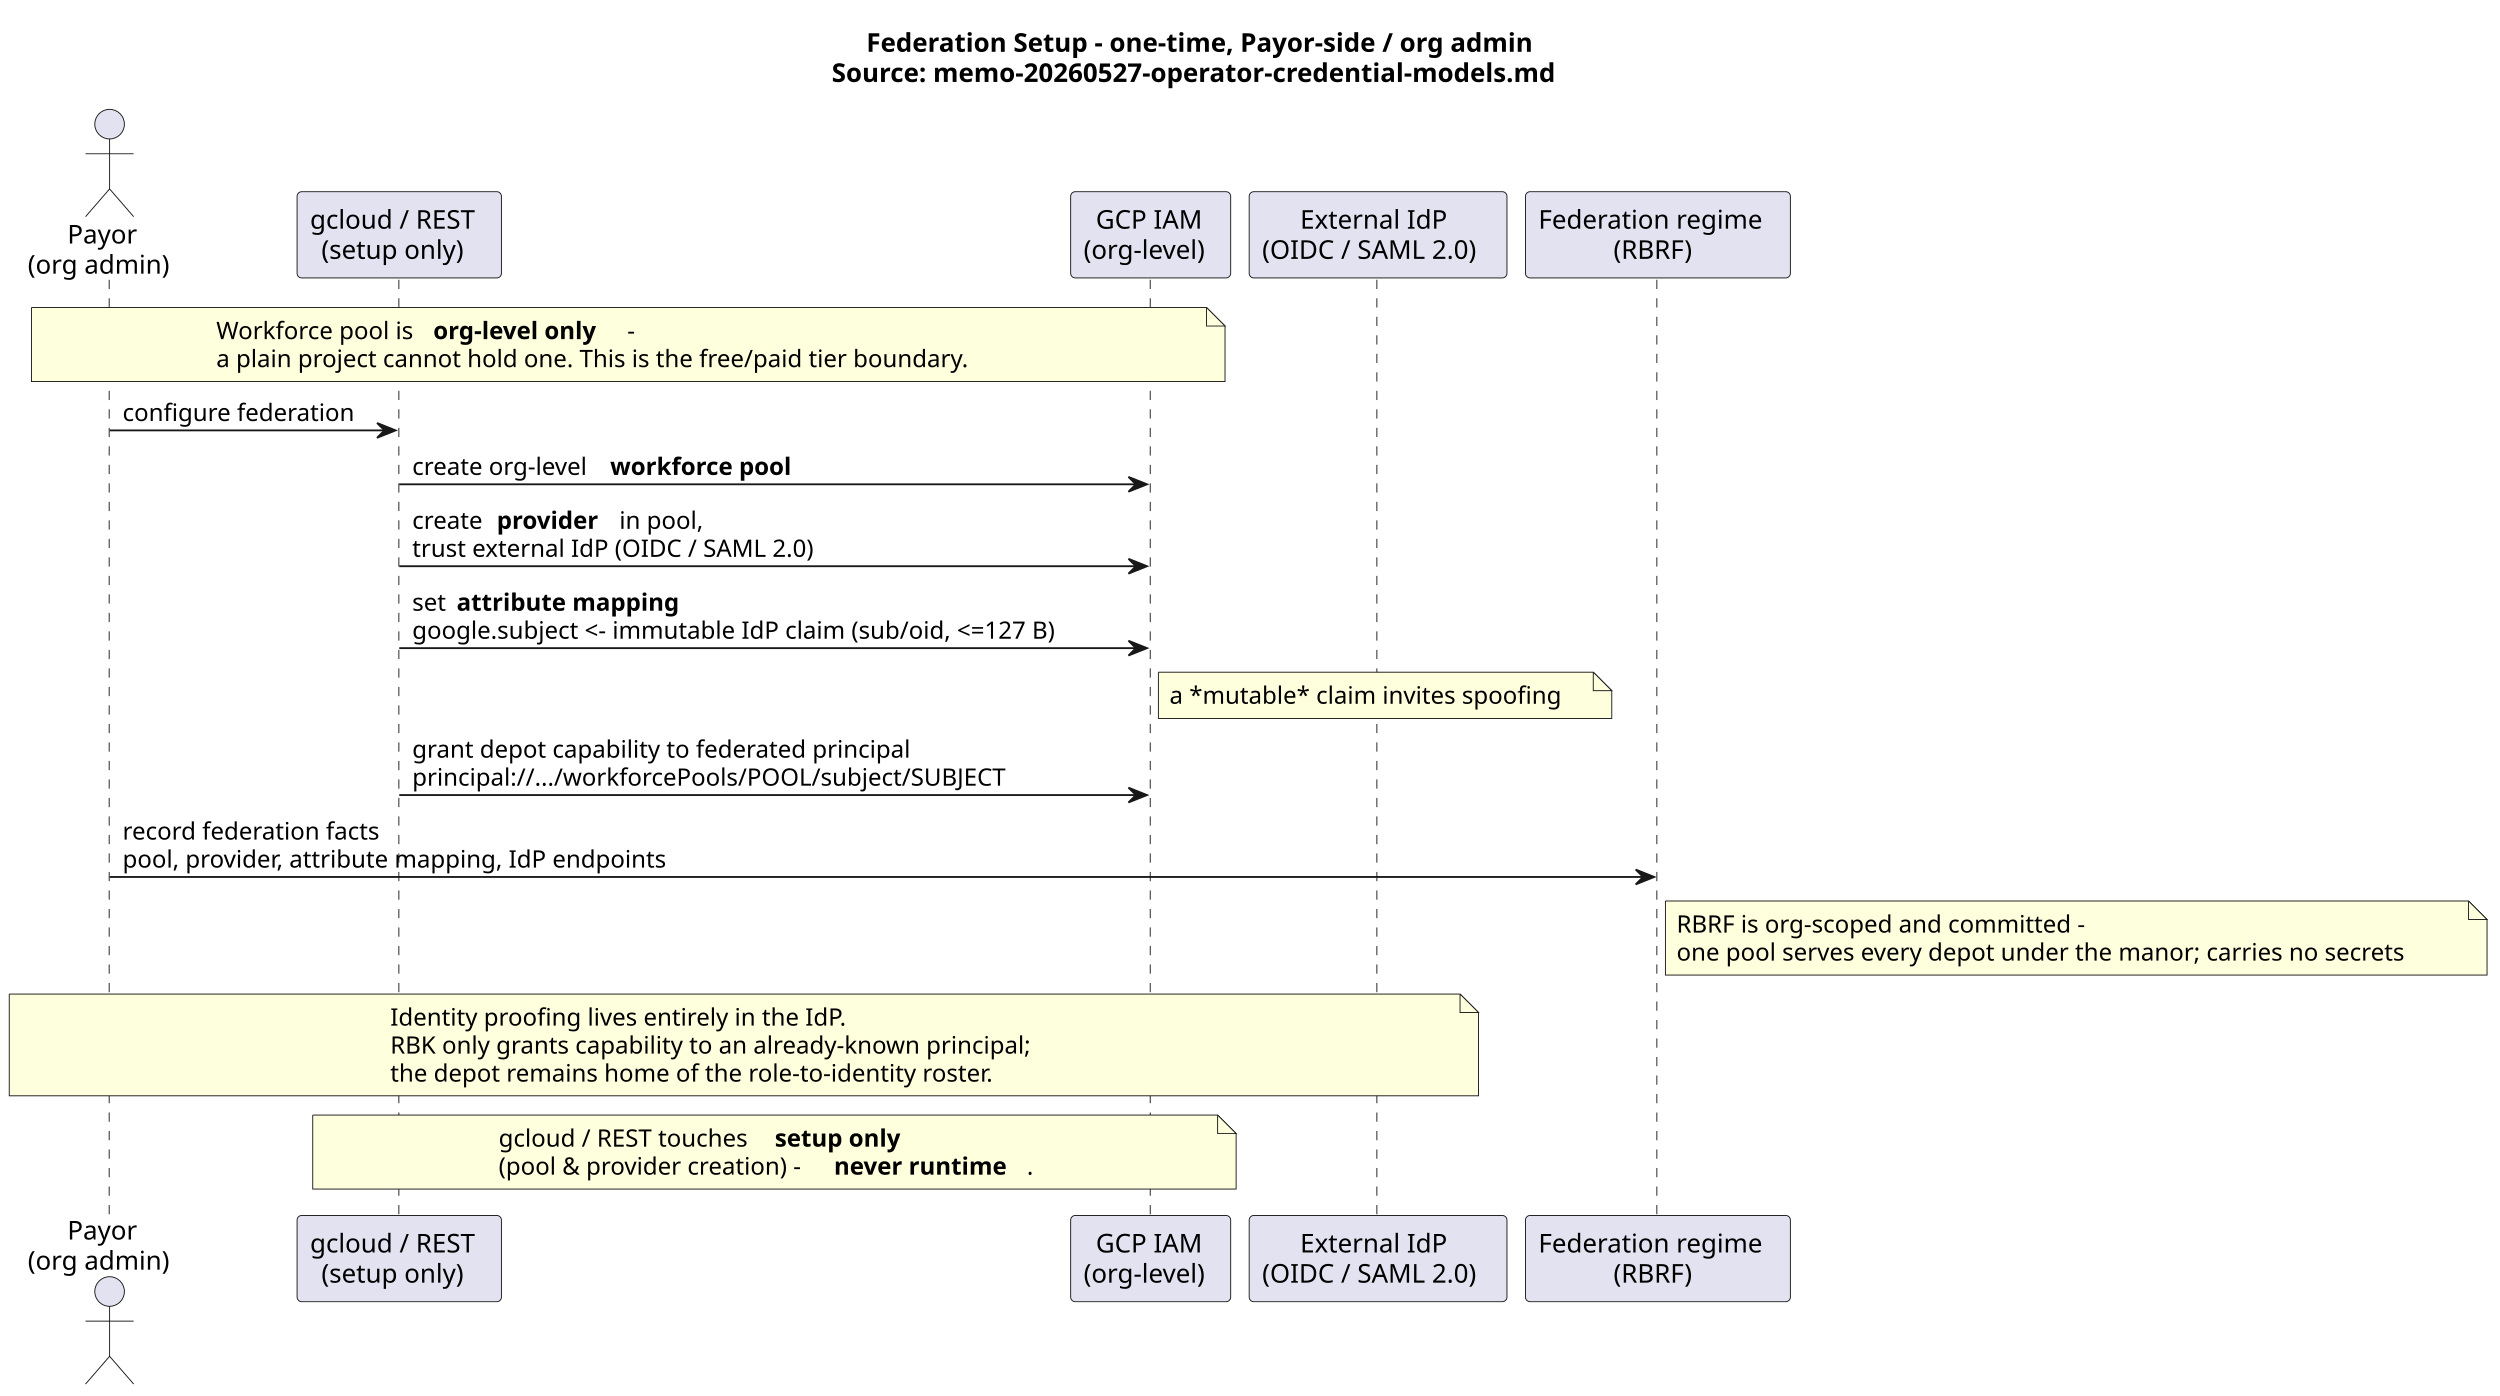
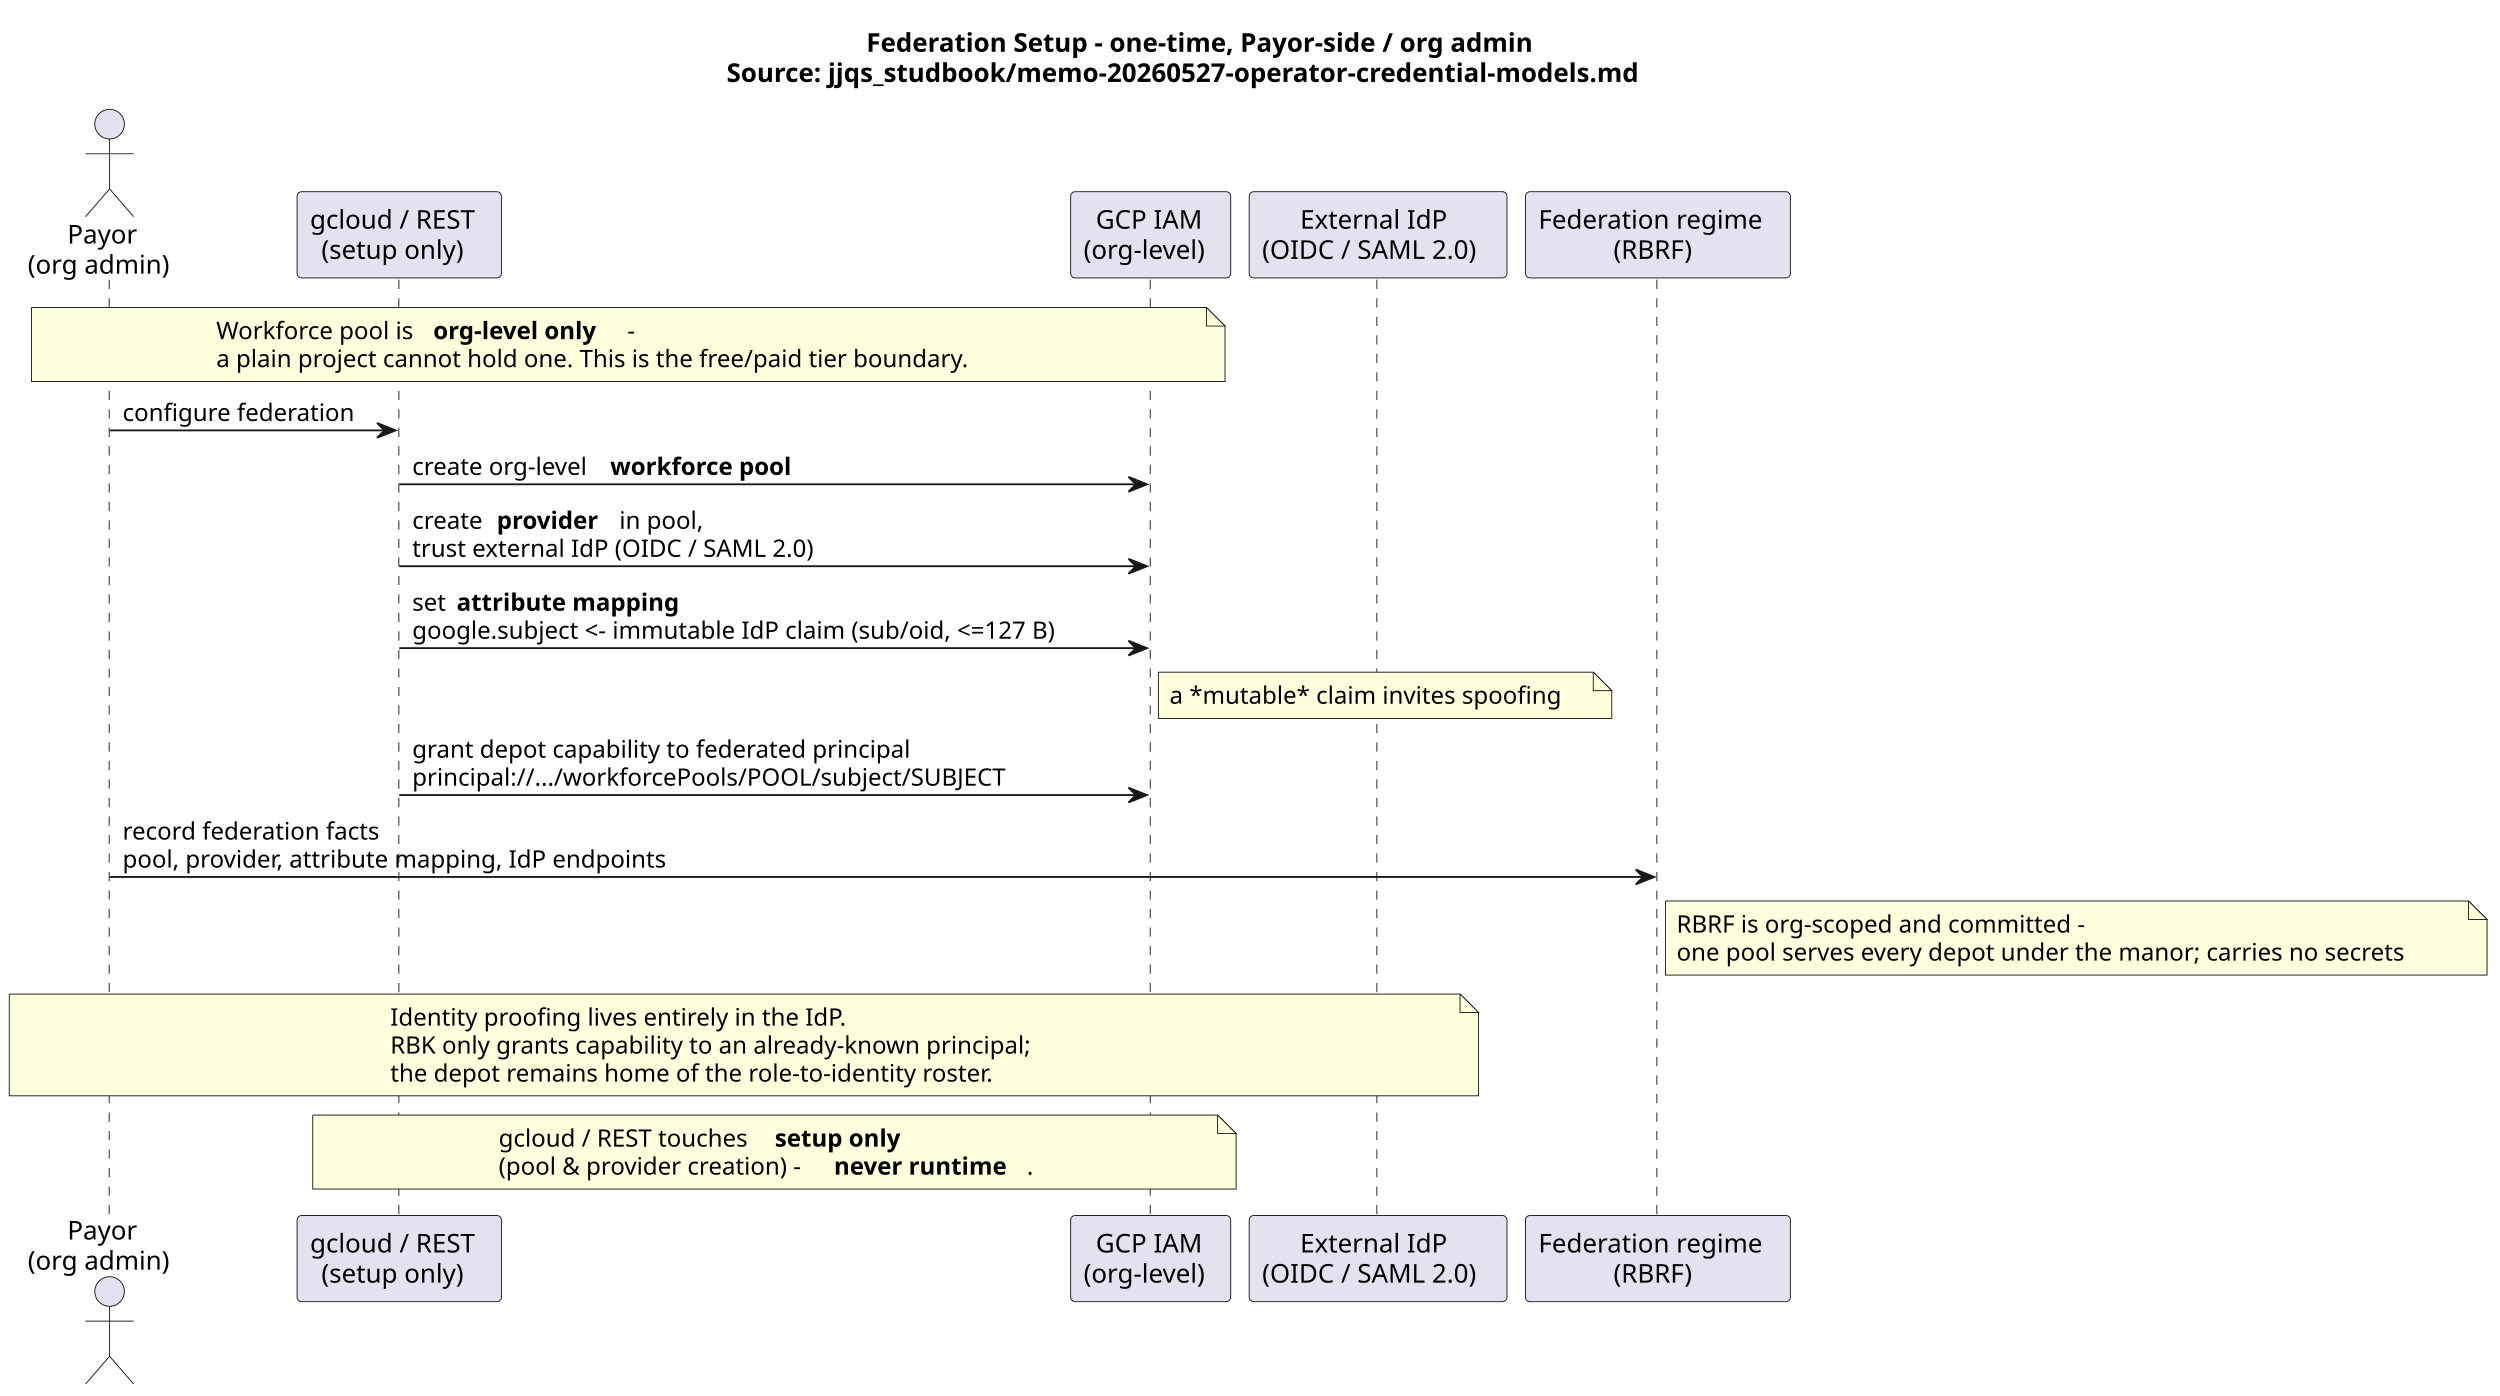
<svg xmlns="http://www.w3.org/2000/svg" contentStyleType="text/css" data-diagram-type="SEQUENCE" height="754px" preserveAspectRatio="none" style="width:1351px;height:754px;background:#FFFFFF;" version="1.1" viewBox="0 0 1351 754" width="1351px" zoomAndPan="magnify">
  <defs />
  <g>
    <text fill="#000000" font-family="sans-serif" font-size="14" font-weight="bold" lengthAdjust="spacing" textLength="412.269" x="468.171" y="27.995">Federation Setup - one-time, Payor-side / org admin</text>
-     <text fill="#000000" font-family="sans-serif" font-size="14" font-weight="bold" lengthAdjust="spacing" textLength="449.702" x="449.454" y="44.292">Source: memo-20260527-operator-credential-models.md</text>
+     <text fill="#000000" font-family="sans-serif" font-size="14" font-weight="bold" lengthAdjust="spacing" textLength="563.35" x="392.631" y="44.292">Source: jjqs_studbook/memo-20260527-operator-credential-models.md</text>
    <g class="participant-lifeline" data-entity-uid="part1" data-qualified-name="PAYOR" id="part1-lifeline">
      <g>
        <rect fill="#000000" fill-opacity="0" height="506.656" width="8" x="55.224" y="151.188" />
        <line style="stroke:#181818;stroke-width:0.5;stroke-dasharray:5,5;" x1="59" x2="59" y1="151.188" y2="657.844" />
      </g>
    </g>
    <g class="participant-lifeline" data-entity-uid="part2" data-qualified-name="SETUP" id="part2-lifeline">
      <g>
        <rect fill="#000000" fill-opacity="0" height="506.656" width="8" x="211.757" y="151.188" />
        <line style="stroke:#181818;stroke-width:0.5;stroke-dasharray:5,5;" x1="215.543" x2="215.543" y1="151.188" y2="657.844" />
      </g>
    </g>
    <g class="participant-lifeline" data-entity-uid="part3" data-qualified-name="IAM" id="part3-lifeline">
      <g>
        <rect fill="#000000" fill-opacity="0" height="506.656" width="8" x="617.822" y="151.188" />
        <line style="stroke:#181818;stroke-width:0.5;stroke-dasharray:5,5;" x1="621.585" x2="621.585" y1="151.188" y2="657.844" />
      </g>
    </g>
    <g class="participant-lifeline" data-entity-uid="part4" data-qualified-name="IDP" id="part4-lifeline">
      <g>
        <rect fill="#000000" fill-opacity="0" height="506.656" width="8" x="740.711" y="151.188" />
        <line style="stroke:#181818;stroke-width:0.5;stroke-dasharray:5,5;" x1="744.06" x2="744.06" y1="151.188" y2="657.844" />
      </g>
    </g>
    <g class="participant-lifeline" data-entity-uid="part5" data-qualified-name="RBRF" id="part5-lifeline">
      <g>
        <rect fill="#000000" fill-opacity="0" height="506.656" width="8" x="891.945" y="151.188" />
        <line style="stroke:#181818;stroke-width:0.5;stroke-dasharray:5,5;" x1="895.362" x2="895.362" y1="151.188" y2="657.844" />
      </g>
    </g>
    <g class="participant participant-head" data-entity-uid="part1" data-qualified-name="PAYOR" id="part1-head">
      <text fill="#000000" font-family="sans-serif" font-size="14" lengthAdjust="spacing" textLength="39.628" x="36.41" y="131.589">Payor</text>
      <text fill="#000000" font-family="sans-serif" font-size="14" lengthAdjust="spacing" textLength="82.448" x="15" y="147.886">(org admin)</text>
      <ellipse cx="59.224" cy="67.094" fill="#E2E2F0" rx="8" ry="8" style="stroke:#181818;stroke-width:0.5;" />
      <path d="M59.224,75.094 L59.224,102.094 M46.224,83.094 L72.224,83.094 M59.224,102.094 L46.224,117.094 M59.224,102.094 L72.224,117.094" fill="none" style="stroke:#181818;stroke-width:0.5;" />
    </g>
    <g class="participant participant-tail" data-entity-uid="part1" data-qualified-name="PAYOR" id="part1-tail">
      <text fill="#000000" font-family="sans-serif" font-size="14" lengthAdjust="spacing" textLength="39.628" x="36.41" y="669.839">Payor</text>
      <text fill="#000000" font-family="sans-serif" font-size="14" lengthAdjust="spacing" textLength="82.448" x="15" y="686.136">(org admin)</text>
      <ellipse cx="59.224" cy="697.938" fill="#E2E2F0" rx="8" ry="8" style="stroke:#181818;stroke-width:0.5;" />
      <path d="M59.224,705.938 L59.224,732.938 M46.224,713.938 L72.224,713.938 M59.224,732.938 L46.224,747.938 M59.224,732.938 L72.224,747.938" fill="none" style="stroke:#181818;stroke-width:0.5;" />
    </g>
    <g class="participant participant-head" data-entity-uid="part2" data-qualified-name="SETUP" id="part2-head">
      <rect fill="#E2E2F0" height="46.594" rx="2.5" ry="2.5" style="stroke:#181818;stroke-width:0.5;" width="110.428" x="160.543" y="103.594" />
      <text fill="#000000" font-family="sans-serif" font-size="14" lengthAdjust="spacing" textLength="96.428" x="167.543" y="123.589">gcloud / REST</text>
      <text fill="#000000" font-family="sans-serif" font-size="14" lengthAdjust="spacing" textLength="84.144" x="173.685" y="139.886">(setup only)</text>
    </g>
    <g class="participant participant-tail" data-entity-uid="part2" data-qualified-name="SETUP" id="part2-tail">
      <rect fill="#E2E2F0" height="46.594" rx="2.5" ry="2.5" style="stroke:#181818;stroke-width:0.5;" width="110.428" x="160.543" y="656.844" />
      <text fill="#000000" font-family="sans-serif" font-size="14" lengthAdjust="spacing" textLength="96.428" x="167.543" y="676.839">gcloud / REST</text>
      <text fill="#000000" font-family="sans-serif" font-size="14" lengthAdjust="spacing" textLength="84.144" x="173.685" y="693.136">(setup only)</text>
    </g>
    <g class="participant participant-head" data-entity-uid="part3" data-qualified-name="IAM" id="part3-head">
      <rect fill="#E2E2F0" height="46.594" rx="2.5" ry="2.5" style="stroke:#181818;stroke-width:0.5;" width="86.475" x="578.585" y="103.594" />
      <text fill="#000000" font-family="sans-serif" font-size="14" lengthAdjust="spacing" textLength="59.302" x="592.171" y="123.589">GCP IAM</text>
      <text fill="#000000" font-family="sans-serif" font-size="14" lengthAdjust="spacing" textLength="72.475" x="585.585" y="139.886">(org-level)</text>
    </g>
    <g class="participant participant-tail" data-entity-uid="part3" data-qualified-name="IAM" id="part3-tail">
      <rect fill="#E2E2F0" height="46.594" rx="2.5" ry="2.5" style="stroke:#181818;stroke-width:0.5;" width="86.475" x="578.585" y="656.844" />
      <text fill="#000000" font-family="sans-serif" font-size="14" lengthAdjust="spacing" textLength="59.302" x="592.171" y="676.839">GCP IAM</text>
      <text fill="#000000" font-family="sans-serif" font-size="14" lengthAdjust="spacing" textLength="72.475" x="585.585" y="693.136">(org-level)</text>
    </g>
    <g class="participant participant-head" data-entity-uid="part4" data-qualified-name="IDP" id="part4-head">
      <rect fill="#E2E2F0" height="46.594" rx="2.5" ry="2.5" style="stroke:#181818;stroke-width:0.5;" width="139.303" x="675.06" y="103.594" />
      <text fill="#000000" font-family="sans-serif" font-size="14" lengthAdjust="spacing" textLength="84.239" x="702.591" y="123.589">External IdP</text>
      <text fill="#000000" font-family="sans-serif" font-size="14" lengthAdjust="spacing" textLength="125.303" x="682.06" y="139.886">(OIDC / SAML 2.0)</text>
    </g>
    <g class="participant participant-tail" data-entity-uid="part4" data-qualified-name="IDP" id="part4-tail">
      <rect fill="#E2E2F0" height="46.594" rx="2.5" ry="2.5" style="stroke:#181818;stroke-width:0.5;" width="139.303" x="675.06" y="656.844" />
      <text fill="#000000" font-family="sans-serif" font-size="14" lengthAdjust="spacing" textLength="84.239" x="702.591" y="676.839">External IdP</text>
      <text fill="#000000" font-family="sans-serif" font-size="14" lengthAdjust="spacing" textLength="125.303" x="682.06" y="693.136">(OIDC / SAML 2.0)</text>
    </g>
    <g class="participant participant-head" data-entity-uid="part5" data-qualified-name="RBRF" id="part5-head">
      <rect fill="#E2E2F0" height="46.594" rx="2.5" ry="2.5" style="stroke:#181818;stroke-width:0.5;" width="143.165" x="824.362" y="103.594" />
      <text fill="#000000" font-family="sans-serif" font-size="14" lengthAdjust="spacing" textLength="129.165" x="831.362" y="123.589">Federation regime</text>
      <text fill="#000000" font-family="sans-serif" font-size="14" lengthAdjust="spacing" textLength="48.036" x="871.927" y="139.886">(RBRF)</text>
    </g>
    <g class="participant participant-tail" data-entity-uid="part5" data-qualified-name="RBRF" id="part5-tail">
      <rect fill="#E2E2F0" height="46.594" rx="2.5" ry="2.5" style="stroke:#181818;stroke-width:0.5;" width="143.165" x="824.362" y="656.844" />
      <text fill="#000000" font-family="sans-serif" font-size="14" lengthAdjust="spacing" textLength="129.165" x="831.362" y="676.839">Federation regime</text>
      <text fill="#000000" font-family="sans-serif" font-size="14" lengthAdjust="spacing" textLength="48.036" x="871.927" y="693.136">(RBRF)</text>
    </g>
    <path d="M17,166.188 L17,206.188 L662,206.188 L662,176.188 L652,166.188 L17,166.188" fill="#FEFFDD" style="stroke:#181818;stroke-width:0.5;" />
    <path d="M652,166.188 L652,176.188 L662,176.188 L652,166.188" fill="#FEFFDD" style="stroke:#181818;stroke-width:0.5;" />
    <text fill="#000000" font-family="sans-serif" font-size="13" lengthAdjust="spacing" textLength="113.122" x="116.87" y="183.254">Workforce pool is</text>
    <text fill="#000000" font-family="sans-serif" font-size="13" font-weight="bold" lengthAdjust="spacing" textLength="100.706" x="234.124" y="183.254">org-level only</text>
    <text fill="#000000" font-family="sans-serif" font-size="13" lengthAdjust="spacing" textLength="4.691" x="338.962" y="183.254">-</text>
    <text fill="#000000" font-family="sans-serif" font-size="13" lengthAdjust="spacing" textLength="436.319" x="116.87" y="198.387">a plain project cannot hold one. This is the free/paid tier boundary.</text>
    <g class="message" data-entity-1="part1" data-entity-2="part2" id="msg1">
      <polygon fill="#181818" points="203.757,228.586,213.757,232.586,203.757,236.586,207.757,232.586" style="stroke:#181818;stroke-width:1;" />
      <line style="stroke:#181818;stroke-width:1;" x1="59.224" x2="209.757" y1="232.586" y2="232.586" />
      <text fill="#000000" font-family="sans-serif" font-size="13" lengthAdjust="spacing" textLength="132.533" x="66.224" y="227.52">configure federation</text>
    </g>
    <g class="message" data-entity-1="part2" data-entity-2="part3" id="msg2">
      <polygon fill="#181818" points="609.822,257.719,619.822,261.719,609.822,265.719,613.822,261.719" style="stroke:#181818;stroke-width:1;" />
      <line style="stroke:#181818;stroke-width:1;" x1="215.757" x2="615.822" y1="261.719" y2="261.719" />
      <text fill="#000000" font-family="sans-serif" font-size="13" lengthAdjust="spacing" textLength="102.838" x="222.757" y="256.653">create org-level</text>
      <text fill="#000000" font-family="sans-serif" font-size="13" font-weight="bold" lengthAdjust="spacing" textLength="109.668" x="329.728" y="256.653">workforce pool</text>
    </g>
    <g class="message" data-entity-1="part2" data-entity-2="part3" id="msg3">
      <polygon fill="#181818" points="609.822,301.984,619.822,305.984,609.822,309.984,613.822,305.984" style="stroke:#181818;stroke-width:1;" />
      <line style="stroke:#181818;stroke-width:1;" x1="215.757" x2="615.822" y1="305.984" y2="305.984" />
      <text fill="#000000" font-family="sans-serif" font-size="13" lengthAdjust="spacing" textLength="41.552" x="222.757" y="285.786">create</text>
      <text fill="#000000" font-family="sans-serif" font-size="13" font-weight="bold" lengthAdjust="spacing" textLength="62.112" x="268.441" y="285.786">provider</text>
      <text fill="#000000" font-family="sans-serif" font-size="13" lengthAdjust="spacing" textLength="47.887" x="334.685" y="285.786">in pool,</text>
      <text fill="#000000" font-family="sans-serif" font-size="13" lengthAdjust="spacing" textLength="233.175" x="222.757" y="300.918">trust external IdP (OIDC / SAML 2.0)</text>
    </g>
    <g class="message" data-entity-1="part2" data-entity-2="part3" id="msg4">
      <polygon fill="#181818" points="609.822,346.25,619.822,350.25,609.822,354.25,613.822,350.25" style="stroke:#181818;stroke-width:1;" />
      <line style="stroke:#181818;stroke-width:1;" x1="215.757" x2="615.822" y1="350.25" y2="350.25" />
      <text fill="#000000" font-family="sans-serif" font-size="13" lengthAdjust="spacing" textLength="19.868" x="222.757" y="330.051">set</text>
      <text fill="#000000" font-family="sans-serif" font-size="13" font-weight="bold" lengthAdjust="spacing" textLength="134.132" x="246.757" y="330.051">attribute mapping</text>
      <text fill="#000000" font-family="sans-serif" font-size="13" lengthAdjust="spacing" textLength="382.065" x="222.757" y="345.184">google.subject &lt;- immutable IdP claim (sub/oid, &lt;=127 B)</text>
    </g>
    <path d="M626,363.25 L626,388.25 L871,388.25 L871,373.25 L861,363.25 L626,363.25" fill="#FEFFDD" style="stroke:#181818;stroke-width:0.5;" />
    <path d="M861,363.25 L861,373.25 L871,373.25 L861,363.25" fill="#FEFFDD" style="stroke:#181818;stroke-width:0.5;" />
    <text fill="#000000" font-family="sans-serif" font-size="13" lengthAdjust="spacing" textLength="224.961" x="632" y="380.317">a *mutable* claim invites spoofing</text>
    <g class="message" data-entity-1="part2" data-entity-2="part3" id="msg5">
      <polygon fill="#181818" points="609.822,425.648,619.822,429.648,609.822,433.648,613.822,429.648" style="stroke:#181818;stroke-width:1;" />
      <line style="stroke:#181818;stroke-width:1;" x1="215.757" x2="615.822" y1="429.648" y2="429.648" />
      <text fill="#000000" font-family="sans-serif" font-size="13" lengthAdjust="spacing" textLength="288.894" x="222.757" y="409.45">grant depot capability to federated principal</text>
      <text fill="#000000" font-family="sans-serif" font-size="13" lengthAdjust="spacing" textLength="336.121" x="222.757" y="424.582">principal://.../workforcePools/POOL/subject/SUBJECT</text>
    </g>
    <g class="message" data-entity-1="part1" data-entity-2="part5" id="msg6">
      <polygon fill="#181818" points="883.945,469.914,893.945,473.914,883.945,477.914,887.945,473.914" style="stroke:#181818;stroke-width:1;" />
      <line style="stroke:#181818;stroke-width:1;" x1="59.224" x2="889.945" y1="473.914" y2="473.914" />
      <text fill="#000000" font-family="sans-serif" font-size="13" lengthAdjust="spacing" textLength="148.903" x="66.224" y="453.715">record federation facts</text>
      <text fill="#000000" font-family="sans-serif" font-size="13" lengthAdjust="spacing" textLength="313.562" x="66.224" y="468.848">pool, provider, attribute mapping, IdP endpoints</text>
    </g>
    <path d="M900,486.914 L900,526.914 L1344,526.914 L1344,496.914 L1334,486.914 L900,486.914" fill="#FEFFDD" style="stroke:#181818;stroke-width:0.5;" />
    <path d="M1334,486.914 L1334,496.914 L1344,496.914 L1334,486.914" fill="#FEFFDD" style="stroke:#181818;stroke-width:0.5;" />
    <text fill="#000000" font-family="sans-serif" font-size="13" lengthAdjust="spacing" textLength="237.758" x="906" y="503.981">RBRF is org-scoped and committed -</text>
    <text fill="#000000" font-family="sans-serif" font-size="13" lengthAdjust="spacing" textLength="423.611" x="906" y="519.114">one pool serves every depot under the manor; carries no secrets</text>
    <path d="M5,537.18 L5,592.18 L799,592.18 L799,547.18 L789,537.18 L5,537.18" fill="#FEFFDD" style="stroke:#181818;stroke-width:0.5;" />
    <path d="M789,537.18 L789,547.18 L799,547.18 L789,537.18" fill="#FEFFDD" style="stroke:#181818;stroke-width:0.5;" />
    <text fill="#000000" font-family="sans-serif" font-size="13" lengthAdjust="spacing" textLength="265.326" x="210.895" y="554.247">Identity proofing lives entirely in the IdP.</text>
    <text fill="#000000" font-family="sans-serif" font-size="13" lengthAdjust="spacing" textLength="373.572" x="210.895" y="569.379">RBK only grants capability to an already-known principal;</text>
    <text fill="#000000" font-family="sans-serif" font-size="13" lengthAdjust="spacing" textLength="350.714" x="210.895" y="584.512">the depot remains home of the role-to-identity roster.</text>
    <path d="M169,602.578 L169,642.578 L668,642.578 L668,612.578 L658,602.578 L169,602.578" fill="#FEFFDD" style="stroke:#181818;stroke-width:0.5;" />
    <path d="M658,602.578 L658,612.578 L668,612.578 L658,602.578" fill="#FEFFDD" style="stroke:#181818;stroke-width:0.5;" />
    <text fill="#000000" font-family="sans-serif" font-size="13" lengthAdjust="spacing" textLength="145.12" x="269.459" y="619.645">gcloud / REST touches</text>
    <text fill="#000000" font-family="sans-serif" font-size="13" font-weight="bold" lengthAdjust="spacing" textLength="76.972" x="418.711" y="619.645">setup only</text>
    <text fill="#000000" font-family="sans-serif" font-size="13" lengthAdjust="spacing" textLength="177.081" x="269.459" y="634.778">(pool &amp; provider creation) -</text>
    <text fill="#000000" font-family="sans-serif" font-size="13" font-weight="bold" lengthAdjust="spacing" textLength="104.254" x="450.672" y="634.778">never runtime</text>
    <text fill="#000000" font-family="sans-serif" font-size="13" lengthAdjust="spacing" textLength="4.132" x="554.926" y="634.778">.</text>
  </g>
</svg>
